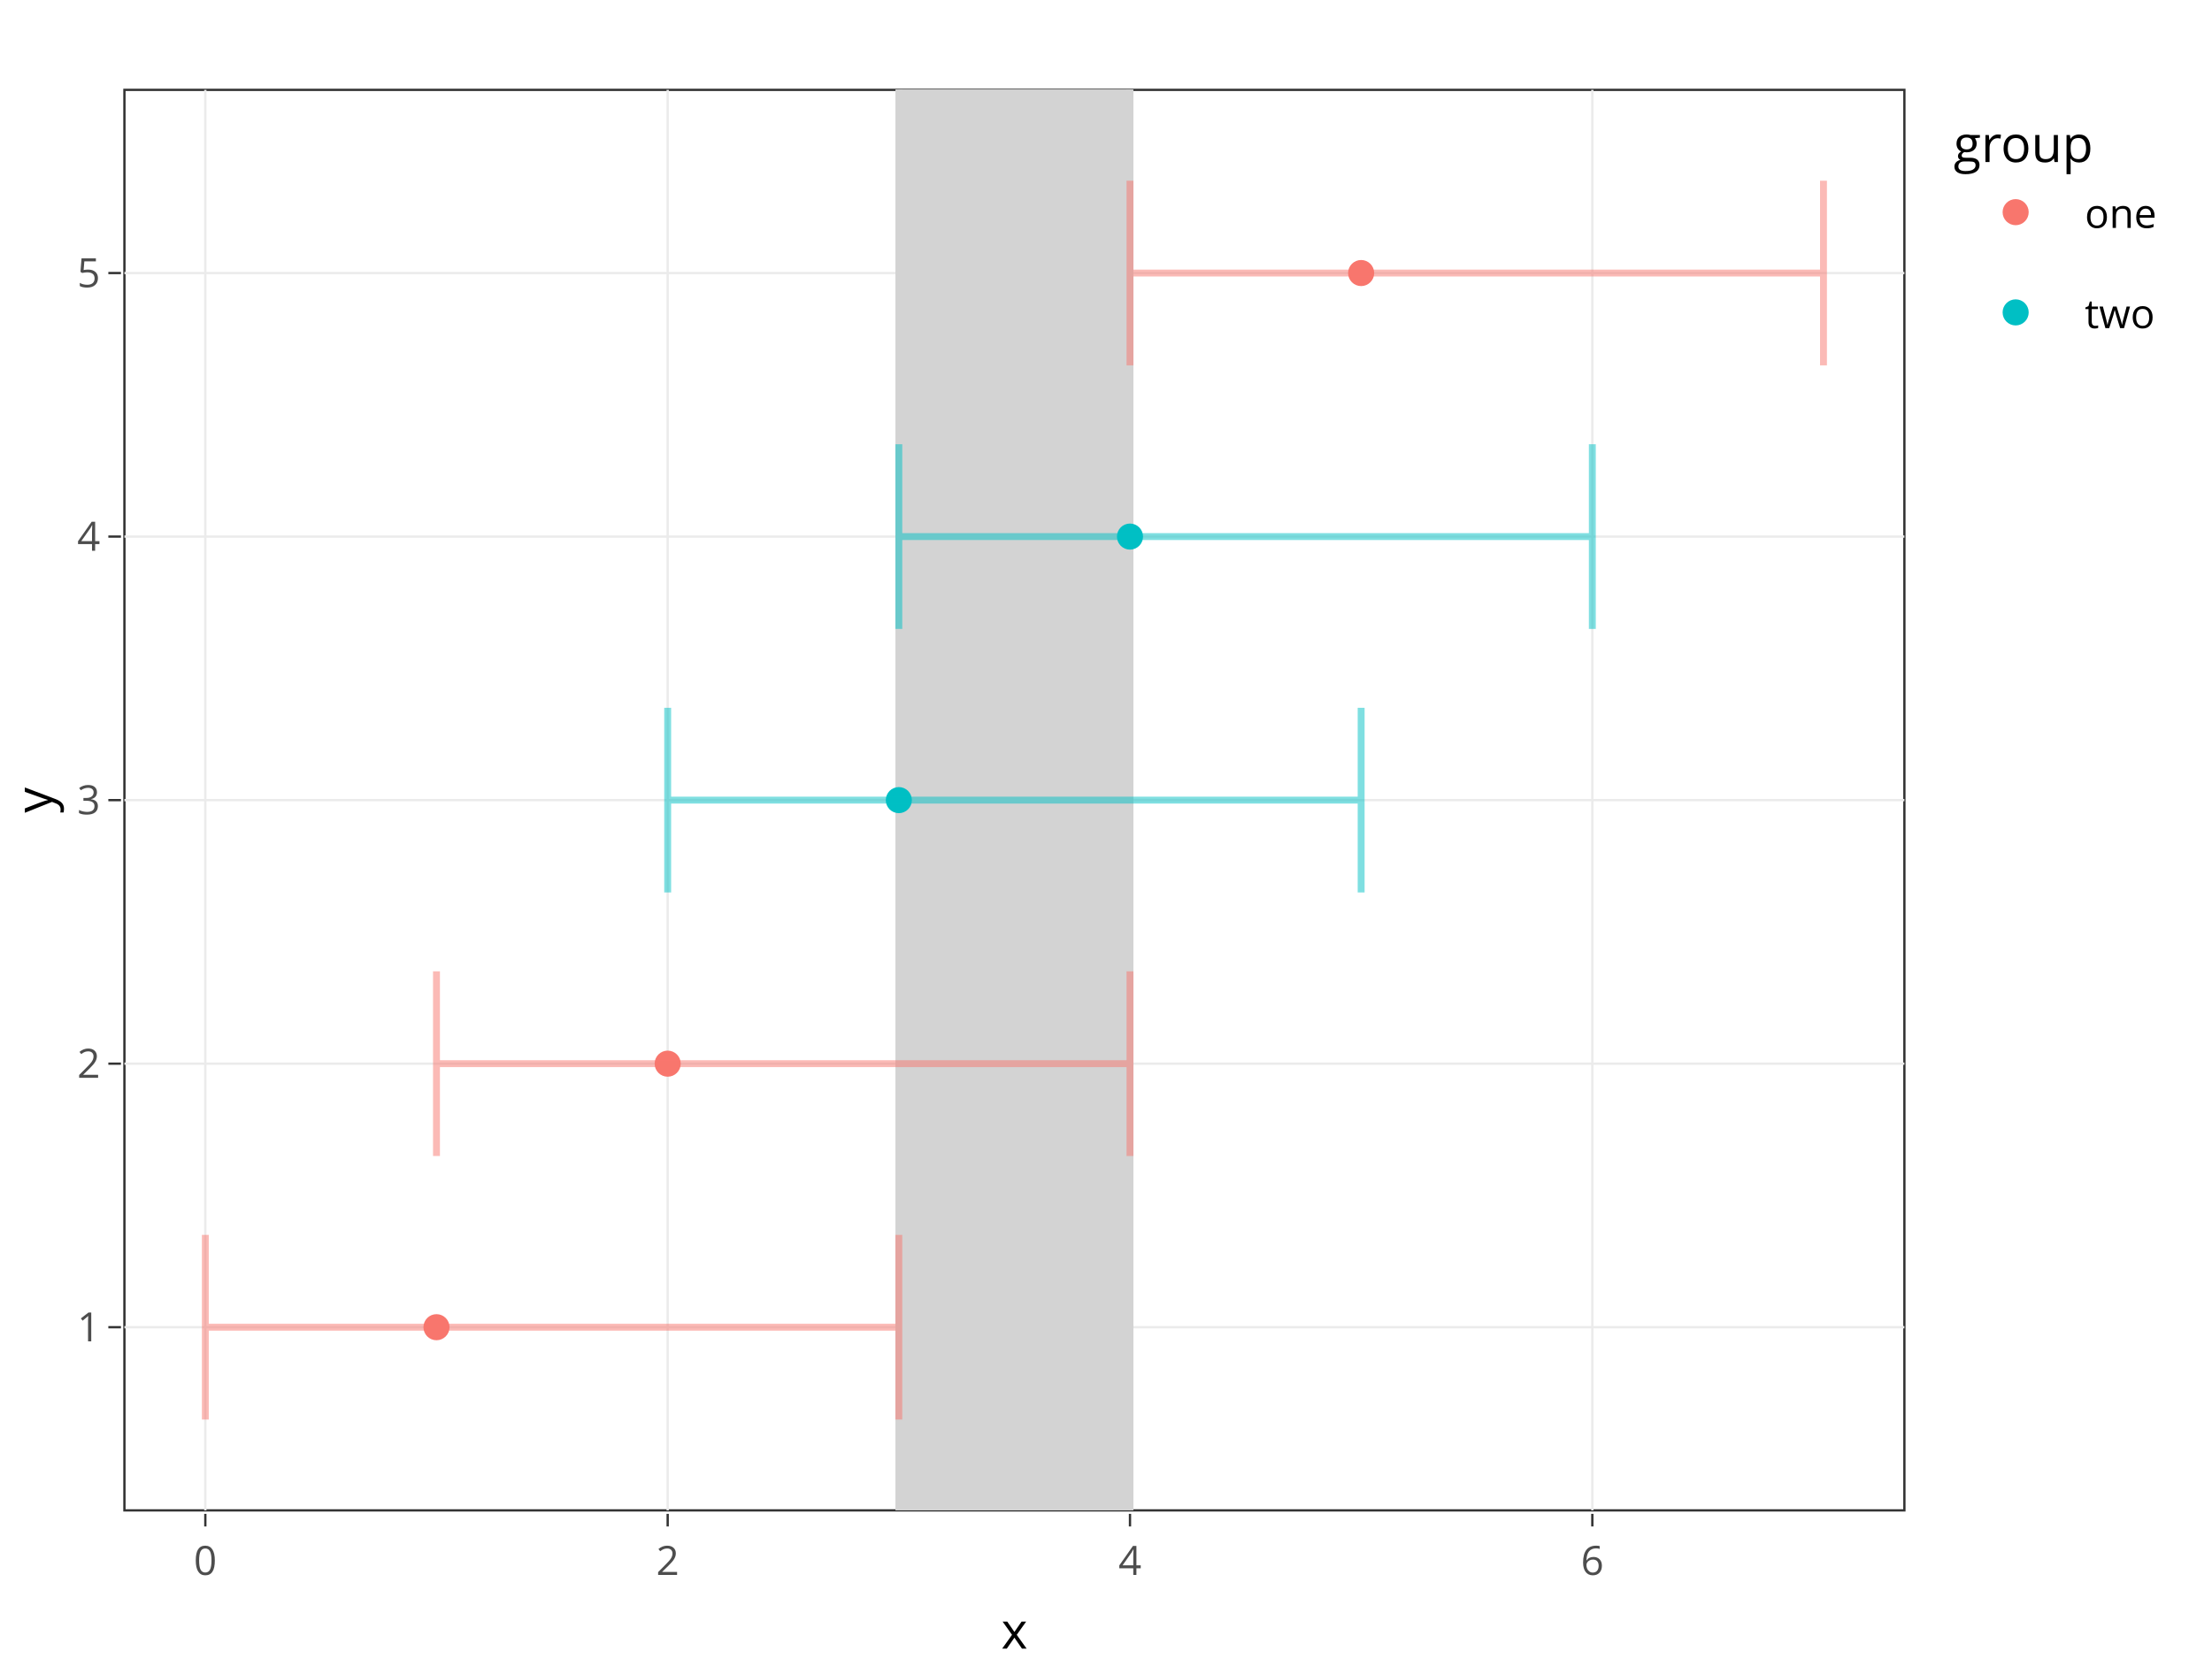
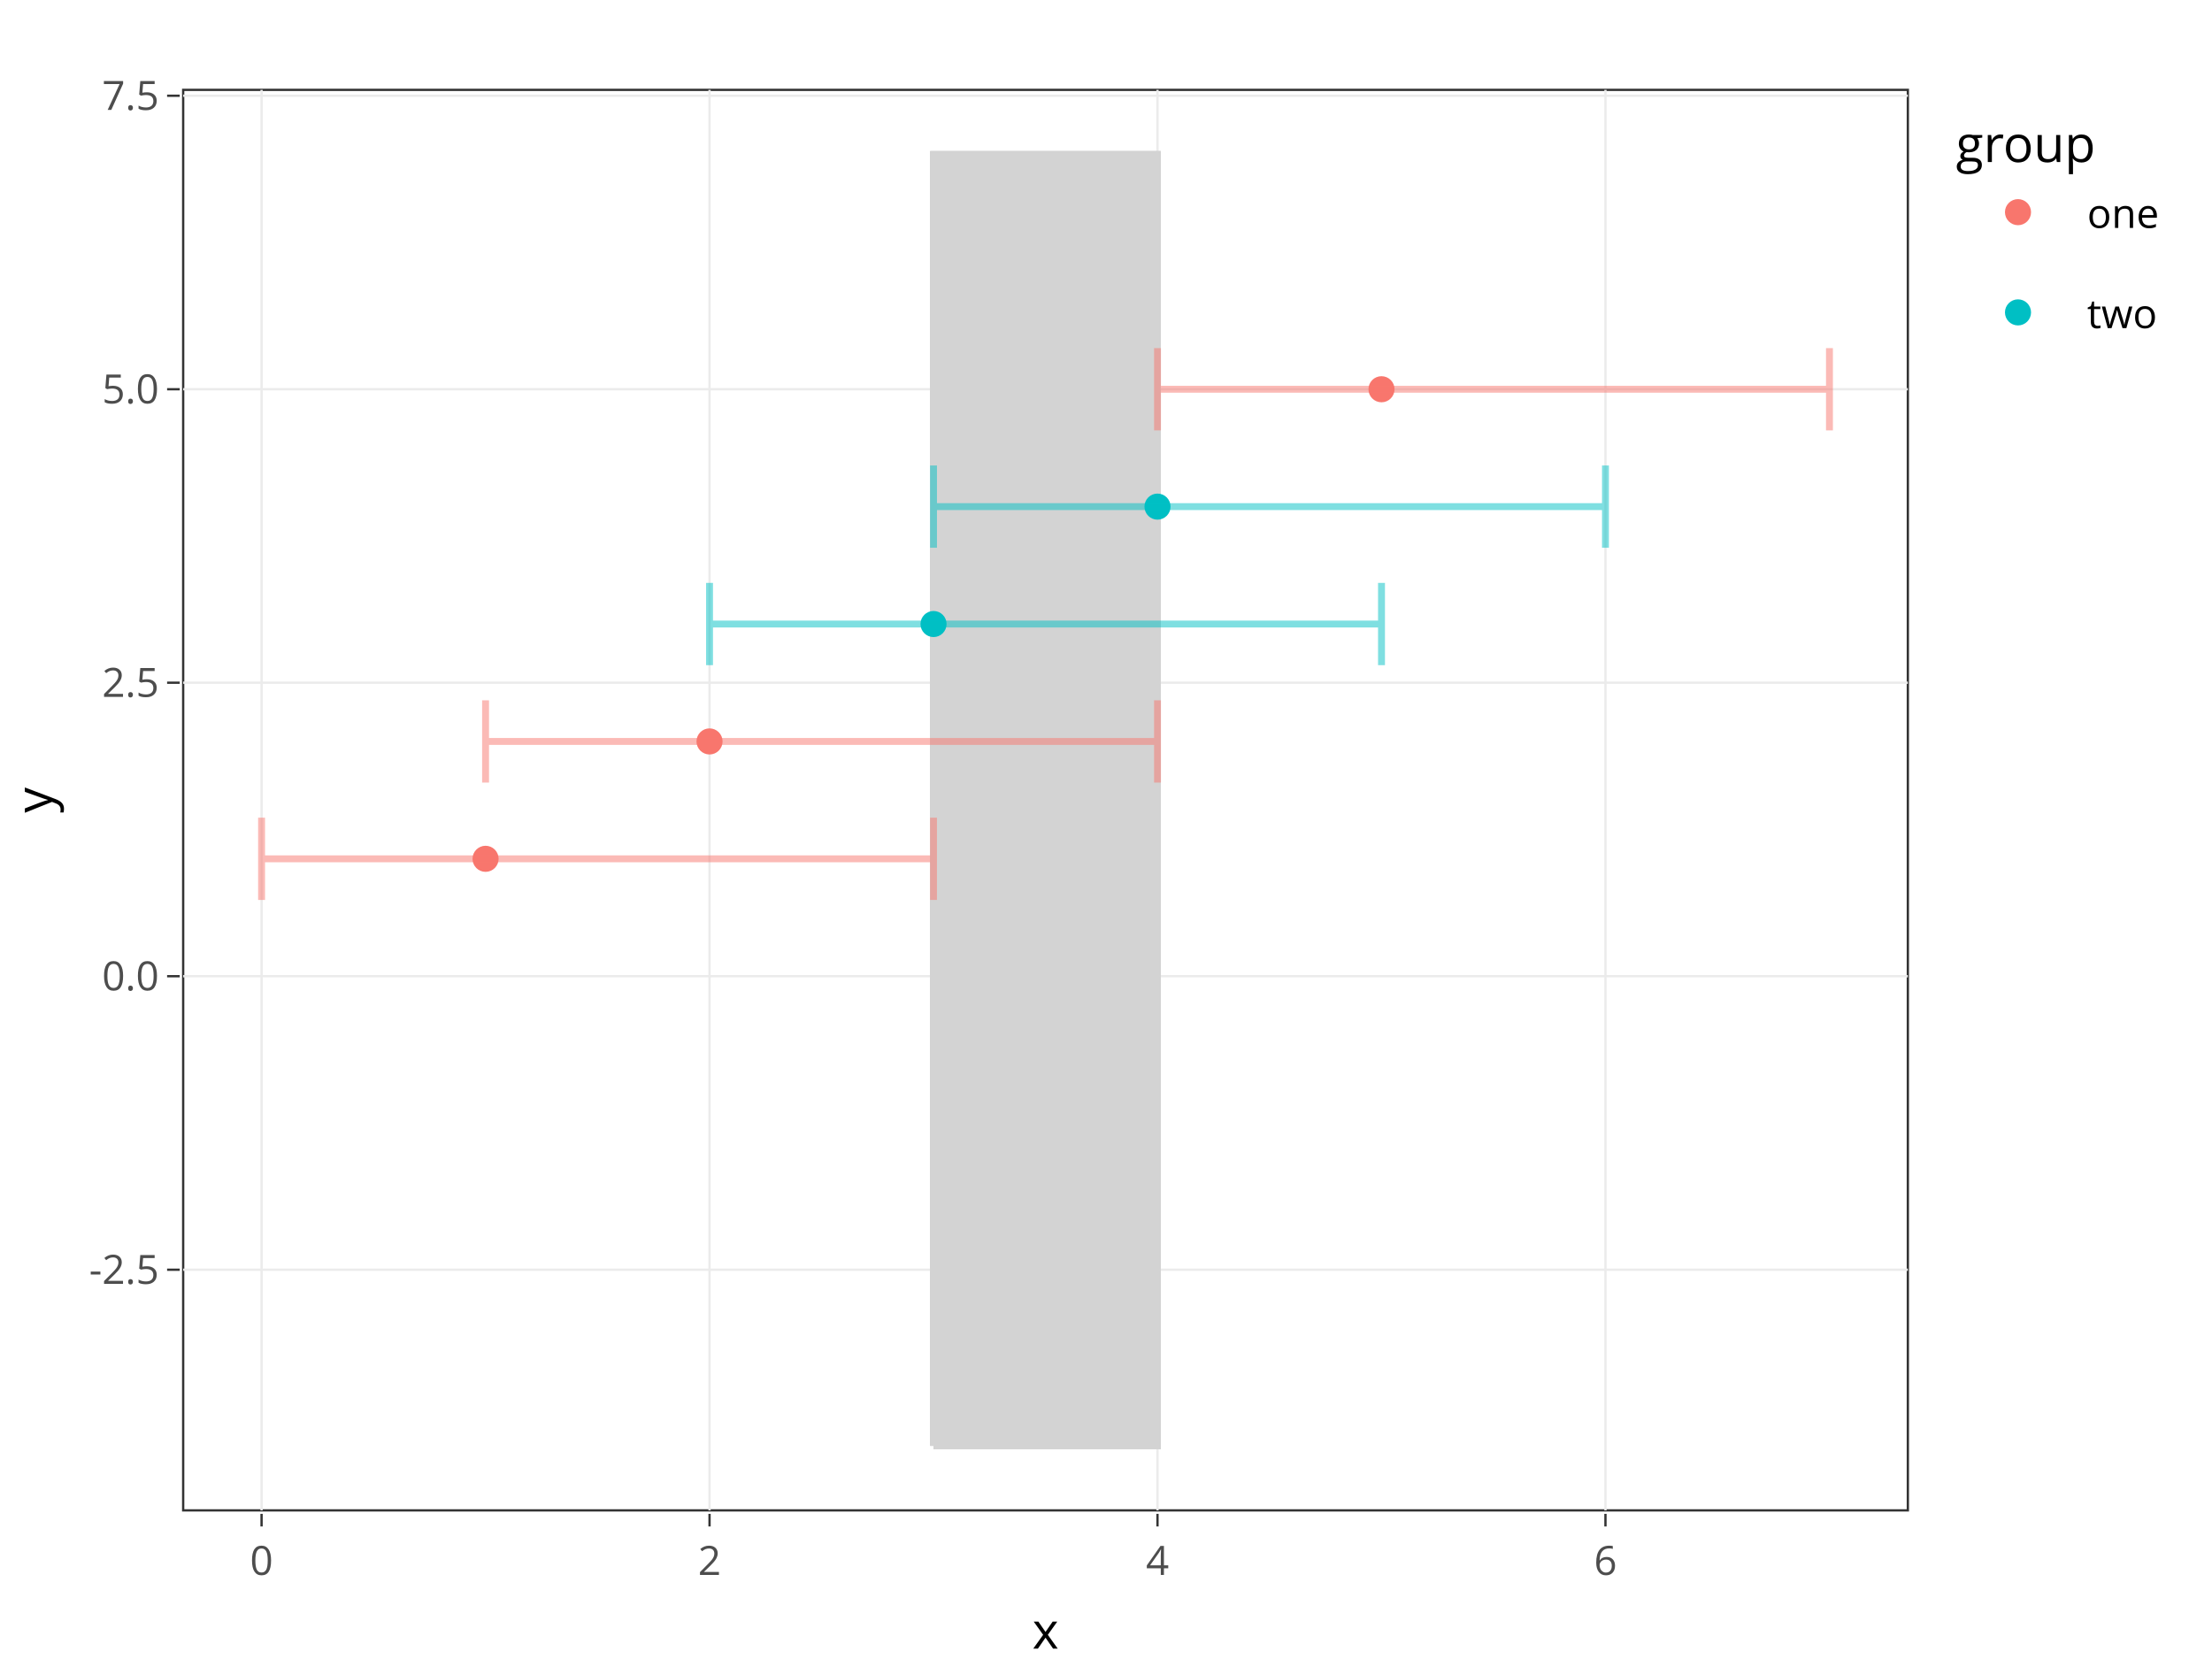
<svg xmlns="http://www.w3.org/2000/svg" class="main-svg" width="640" height="480" style="" viewBox="0 0 640 480">
  <rect x="0" y="0" width="640" height="480" style="fill: rgb(255, 255, 255); fill-opacity: 1;" />
  <defs id="defs-">
    <g class="clips">
      <clipPath id="clipxyplot" class="plotclip">
-         <rect width="515" height="411" />
+         <rect width="499" height="411" />
      </clipPath>
      <clipPath class="axesclip" id="clipx">
-         <rect x="36" y="0" width="515" height="480" />
+         <rect x="53" y="0" width="499" height="480" />
      </clipPath>
      <clipPath class="axesclip" id="clipy">
        <rect x="0" y="26" width="640" height="411" />
      </clipPath>
      <clipPath class="axesclip" id="clipxy">
-         <rect x="36" y="26" width="515" height="411" />
+         <rect x="53" y="26" width="499" height="411" />
      </clipPath>
    </g>
    <g class="gradients" />
    <g class="patterns" />
  </defs>
  <g class="bglayer" />
  <g class="layer-below">
    <g class="imagelayer" />
    <g class="shapelayer">
-       <path data-index="0" fill-rule="evenodd" d="M36,437H551V26H36Z" style="opacity: 1; stroke: rgb(51, 51, 51); stroke-opacity: 1; fill: rgb(255, 255, 255); fill-opacity: 1; stroke-width: 0.664px;" />
+       <path data-index="0" fill-rule="evenodd" d="M53,437H552V26H53Z" style="opacity: 1; stroke: rgb(51, 51, 51); stroke-opacity: 1; fill: rgb(255, 255, 255); fill-opacity: 1; stroke-width: 0.664px;" />
    </g>
  </g>
  <g class="cartesianlayer">
    <g class="subplot xy">
      <g class="layer-subplot">
        <g class="shapelayer" />
        <g class="imagelayer" />
      </g>
      <g class="gridlayer">
        <g class="x">
-           <path class="xgrid crisp" transform="translate(59.41,0)" d="M0,26v411" style="stroke: rgb(235, 235, 235); stroke-opacity: 1; stroke-width: 0.664px;" />
-           <path class="xgrid crisp" transform="translate(193.18,0)" d="M0,26v411" style="stroke: rgb(235, 235, 235); stroke-opacity: 1; stroke-width: 0.664px;" />
-           <path class="xgrid crisp" transform="translate(326.94,0)" d="M0,26v411" style="stroke: rgb(235, 235, 235); stroke-opacity: 1; stroke-width: 0.664px;" />
-           <path class="xgrid crisp" transform="translate(460.71,0)" d="M0,26v411" style="stroke: rgb(235, 235, 235); stroke-opacity: 1; stroke-width: 0.664px;" />
+           <path class="xgrid crisp" transform="translate(75.68,0)" d="M0,26v411" style="stroke: rgb(235, 235, 235); stroke-opacity: 1; stroke-width: 0.664px;" />
+           <path class="xgrid crisp" transform="translate(205.29,0)" d="M0,26v411" style="stroke: rgb(235, 235, 235); stroke-opacity: 1; stroke-width: 0.664px;" />
+           <path class="xgrid crisp" transform="translate(334.9,0)" d="M0,26v411" style="stroke: rgb(235, 235, 235); stroke-opacity: 1; stroke-width: 0.664px;" />
+           <path class="xgrid crisp" transform="translate(464.51,0)" d="M0,26v411" style="stroke: rgb(235, 235, 235); stroke-opacity: 1; stroke-width: 0.664px;" />
        </g>
        <g class="y">
-           <path class="ygrid crisp" transform="translate(0,384)" d="M36,0h515" style="stroke: rgb(235, 235, 235); stroke-opacity: 1; stroke-width: 0.664px;" />
-           <path class="ygrid crisp" transform="translate(0,307.75)" d="M36,0h515" style="stroke: rgb(235, 235, 235); stroke-opacity: 1; stroke-width: 0.664px;" />
-           <path class="ygrid crisp" transform="translate(0,231.5)" d="M36,0h515" style="stroke: rgb(235, 235, 235); stroke-opacity: 1; stroke-width: 0.664px;" />
-           <path class="ygrid crisp" transform="translate(0,155.25)" d="M36,0h515" style="stroke: rgb(235, 235, 235); stroke-opacity: 1; stroke-width: 0.664px;" />
-           <path class="ygrid crisp" transform="translate(0,79)" d="M36,0h515" style="stroke: rgb(235, 235, 235); stroke-opacity: 1; stroke-width: 0.664px;" />
+           <path class="ygrid crisp" transform="translate(0,367.37)" d="M53,0h499" style="stroke: rgb(235, 235, 235); stroke-opacity: 1; stroke-width: 0.664px;" />
+           <path class="ygrid crisp" transform="translate(0,282.45)" d="M53,0h499" style="stroke: rgb(235, 235, 235); stroke-opacity: 1; stroke-width: 0.664px;" />
+           <path class="ygrid crisp" transform="translate(0,197.53)" d="M53,0h499" style="stroke: rgb(235, 235, 235); stroke-opacity: 1; stroke-width: 0.664px;" />
+           <path class="ygrid crisp" transform="translate(0,112.62)" d="M53,0h499" style="stroke: rgb(235, 235, 235); stroke-opacity: 1; stroke-width: 0.664px;" />
+           <path class="ygrid crisp" transform="translate(0,27.7)" d="M53,0h499" style="stroke: rgb(235, 235, 235); stroke-opacity: 1; stroke-width: 0.664px;" />
        </g>
      </g>
      <g class="zerolinelayer" />
      <path class="xlines-below" />
      <path class="ylines-below" />
      <g class="overlines-below" />
      <g class="xaxislayer-below" />
      <g class="yaxislayer-below" />
      <g class="overaxes-below" />
-       <g class="plot" transform="translate(36,26)" clip-path="url(#clipxyplot)">
+       <g class="plot" transform="translate(53,26)" clip-path="url(#clipxyplot)">
        <g class="scatterlayer mlayer">
          <g class="trace scatter trace-vdiffr-plotly-1" style="stroke-miterlimit: 2; opacity: 1;">
            <g class="fills">
              <g>
-                 <path class="js-fill" d="M224.06,739.27L224.06,-99.51L290.94,-99.51L290.94,739.27L224.06,739.27Z" style="fill: rgb(211, 211, 211); fill-opacity: 1; stroke-width: 0;" />
-               </g>
-             </g>
-             <g class="errorbars" />
-             <g class="lines">
-               <path class="js-line" d="M224.06,739.27L224.06,-99.51L290.94,-99.51L290.94,739.27L224.06,739.27" style="vector-effect: non-scaling-stroke; fill: none; stroke: rgb(211, 211, 211); stroke-opacity: 1; stroke-width: 1.89px; opacity: 1;" />
+                 <path class="js-fill" d="M217.1,392.32L217.1,18.68L281.9,18.68L281.9,392.32L217.1,392.32Z" style="fill: rgb(211, 211, 211); fill-opacity: 1; stroke-width: 0;" />
+               </g>
+             </g>
+             <g class="errorbars" />
+             <g class="lines">
+               <path class="js-line" d="M217.1,392.32L217.1,18.68L281.9,18.68L281.9,392.32L217.1,392.32" style="vector-effect: non-scaling-stroke; fill: none; stroke: rgb(211, 211, 211); stroke-opacity: 1; stroke-width: 1.89px; opacity: 1;" />
            </g>
            <g class="points" />
            <g class="text" />
          </g>
          <g class="trace scatter trace-vdiffr-plotly-2" style="stroke-miterlimit: 2; opacity: 1;">
            <g class="fills">
              <g>
-                 <path class="js-fill" d="M224.06,739.27L224.06,-99.51L290.94,-99.51L290.94,739.27L224.06,739.27Z" style="fill: rgb(211, 211, 211); fill-opacity: 1; stroke-width: 0;" />
-               </g>
-             </g>
-             <g class="errorbars" />
-             <g class="lines">
-               <path class="js-line" d="M224.06,739.27L224.06,-99.51L290.94,-99.51L290.94,739.27L224.06,739.27" style="vector-effect: non-scaling-stroke; fill: none; stroke: rgb(211, 211, 211); stroke-opacity: 1; stroke-width: 1.89px; opacity: 1;" />
+                 <path class="js-fill" d="M217.1,392.32L217.1,18.68L281.9,18.68L281.9,392.32L217.1,392.32Z" style="fill: rgb(211, 211, 211); fill-opacity: 1; stroke-width: 0;" />
+               </g>
+             </g>
+             <g class="errorbars" />
+             <g class="lines">
+               <path class="js-line" d="M217.1,392.32L217.1,18.68L281.9,18.68L281.9,392.32L217.1,392.32" style="vector-effect: non-scaling-stroke; fill: none; stroke: rgb(211, 211, 211); stroke-opacity: 1; stroke-width: 1.89px; opacity: 1;" />
            </g>
            <g class="points" />
            <g class="text" />
          </g>
          <g class="trace scatter trace-vdiffr-plotly-3" style="stroke-miterlimit: 2; opacity: 1;">
            <g class="fills">
              <g>
-                 <path class="js-fill" d="M224.06,739.27L224.06,-99.51L290.94,-99.51L290.94,739.27L224.06,739.27Z" style="fill: rgb(211, 211, 211); fill-opacity: 1; stroke-width: 0;" />
-               </g>
-             </g>
-             <g class="errorbars" />
-             <g class="lines">
-               <path class="js-line" d="M224.06,739.27L224.06,-99.51L290.94,-99.51L290.94,739.27L224.06,739.27" style="vector-effect: non-scaling-stroke; fill: none; stroke: rgb(211, 211, 211); stroke-opacity: 1; stroke-width: 1.89px; opacity: 1;" />
+                 <path class="js-fill" d="M217.1,392.32L217.1,18.68L281.9,18.68L281.9,392.32L217.1,392.32Z" style="fill: rgb(211, 211, 211); fill-opacity: 1; stroke-width: 0;" />
+               </g>
+             </g>
+             <g class="errorbars" />
+             <g class="lines">
+               <path class="js-line" d="M217.1,392.32L217.1,18.68L281.9,18.68L281.9,392.32L217.1,392.32" style="vector-effect: non-scaling-stroke; fill: none; stroke: rgb(211, 211, 211); stroke-opacity: 1; stroke-width: 1.89px; opacity: 1;" />
            </g>
            <g class="points" />
            <g class="text" />
          </g>
          <g class="trace scatter trace-vdiffr-plotly-4" style="stroke-miterlimit: 2; opacity: 1;">
            <g class="fills">
              <g>
-                 <path class="js-fill" d="M224.06,739.27L224.06,-99.51L290.94,-99.51L290.94,739.27L224.06,739.27Z" style="fill: rgb(211, 211, 211); fill-opacity: 1; stroke-width: 0;" />
-               </g>
-             </g>
-             <g class="errorbars" />
-             <g class="lines">
-               <path class="js-line" d="M224.06,739.27L224.06,-99.51L290.94,-99.51L290.94,739.27L224.06,739.27" style="vector-effect: non-scaling-stroke; fill: none; stroke: rgb(211, 211, 211); stroke-opacity: 1; stroke-width: 1.89px; opacity: 1;" />
+                 <path class="js-fill" d="M217.1,392.32L217.1,18.68L281.9,18.68L281.9,392.32L217.1,392.32Z" style="fill: rgb(211, 211, 211); fill-opacity: 1; stroke-width: 0;" />
+               </g>
+             </g>
+             <g class="errorbars" />
+             <g class="lines">
+               <path class="js-line" d="M217.1,392.32L217.1,18.68L281.9,18.68L281.9,392.32L217.1,392.32" style="vector-effect: non-scaling-stroke; fill: none; stroke: rgb(211, 211, 211); stroke-opacity: 1; stroke-width: 1.89px; opacity: 1;" />
            </g>
            <g class="points" />
            <g class="text" />
          </g>
          <g class="trace scatter trace-vdiffr-plotly-5" style="stroke-miterlimit: 2; opacity: 1;">
            <g class="fills">
              <g>
-                 <path class="js-fill" d="M224.06,739.27L224.06,-99.51L290.94,-99.51L290.94,739.27L224.06,739.27Z" style="fill: rgb(211, 211, 211); fill-opacity: 1; stroke-width: 0;" />
-               </g>
-             </g>
-             <g class="errorbars" />
-             <g class="lines">
-               <path class="js-line" d="M224.06,739.27L224.06,-99.51L290.94,-99.51L290.94,739.27L224.06,739.27" style="vector-effect: non-scaling-stroke; fill: none; stroke: rgb(211, 211, 211); stroke-opacity: 1; stroke-width: 1.89px; opacity: 1;" />
+                 <path class="js-fill" d="M217.1,392.32L217.1,18.68L281.9,18.68L281.9,392.32L217.1,392.32Z" style="fill: rgb(211, 211, 211); fill-opacity: 1; stroke-width: 0;" />
+               </g>
+             </g>
+             <g class="errorbars" />
+             <g class="lines">
+               <path class="js-line" d="M217.1,392.32L217.1,18.68L281.9,18.68L281.9,392.32L217.1,392.32" style="vector-effect: non-scaling-stroke; fill: none; stroke: rgb(211, 211, 211); stroke-opacity: 1; stroke-width: 1.89px; opacity: 1;" />
            </g>
            <g class="points" />
            <g class="text" />
          </g>
          <g class="trace scatter trace-vdiffr-plotly-6" style="stroke-miterlimit: 2; opacity: 1;">
            <g class="fills" />
            <g class="errorbars" />
            <g class="lines" />
            <g class="points">
-               <path class="point" transform="translate(90.29,358)" d="M2.83,0A2.83,2.83 0 1,1 0,-2.83A2.83,2.83 0 0,1 2.83,0Z" style="opacity: 1; stroke-width: 1.89px; fill: rgb(248, 118, 109); fill-opacity: 1; stroke: rgb(248, 118, 109); stroke-opacity: 1;" />
-               <path class="point" transform="translate(157.18,281.75)" d="M2.83,0A2.83,2.83 0 1,1 0,-2.83A2.83,2.83 0 0,1 2.83,0Z" style="opacity: 1; stroke-width: 1.89px; fill: rgb(248, 118, 109); fill-opacity: 1; stroke: rgb(248, 118, 109); stroke-opacity: 1;" />
-               <path class="point" transform="translate(357.82,53)" d="M2.83,0A2.83,2.83 0 1,1 0,-2.83A2.83,2.83 0 0,1 2.83,0Z" style="opacity: 1; stroke-width: 1.89px; fill: rgb(248, 118, 109); fill-opacity: 1; stroke: rgb(248, 118, 109); stroke-opacity: 1;" />
+               <path class="point" transform="translate(87.49,222.48)" d="M2.83,0A2.83,2.83 0 1,1 0,-2.83A2.83,2.83 0 0,1 2.83,0Z" style="opacity: 1; stroke-width: 1.89px; fill: rgb(248, 118, 109); fill-opacity: 1; stroke: rgb(248, 118, 109); stroke-opacity: 1;" />
+               <path class="point" transform="translate(152.29,188.52)" d="M2.83,0A2.83,2.83 0 1,1 0,-2.83A2.83,2.83 0 0,1 2.83,0Z" style="opacity: 1; stroke-width: 1.89px; fill: rgb(248, 118, 109); fill-opacity: 1; stroke: rgb(248, 118, 109); stroke-opacity: 1;" />
+               <path class="point" transform="translate(346.71,86.62)" d="M2.83,0A2.83,2.83 0 1,1 0,-2.83A2.83,2.83 0 0,1 2.83,0Z" style="opacity: 1; stroke-width: 1.89px; fill: rgb(248, 118, 109); fill-opacity: 1; stroke: rgb(248, 118, 109); stroke-opacity: 1;" />
            </g>
            <g class="text" />
          </g>
          <g class="trace scatter trace-vdiffr-plotly-7" style="stroke-miterlimit: 2; opacity: 1;">
            <g class="fills" />
            <g class="errorbars" />
            <g class="lines" />
            <g class="points">
-               <path class="point" transform="translate(224.06,205.5)" d="M2.83,0A2.83,2.83 0 1,1 0,-2.83A2.83,2.83 0 0,1 2.83,0Z" style="opacity: 1; stroke-width: 1.89px; fill: rgb(0, 191, 196); fill-opacity: 1; stroke: rgb(0, 191, 196); stroke-opacity: 1;" />
-               <path class="point" transform="translate(290.94,129.25)" d="M2.83,0A2.83,2.83 0 1,1 0,-2.83A2.83,2.83 0 0,1 2.83,0Z" style="opacity: 1; stroke-width: 1.89px; fill: rgb(0, 191, 196); fill-opacity: 1; stroke: rgb(0, 191, 196); stroke-opacity: 1;" />
+               <path class="point" transform="translate(217.1,154.55)" d="M2.83,0A2.83,2.83 0 1,1 0,-2.83A2.83,2.83 0 0,1 2.83,0Z" style="opacity: 1; stroke-width: 1.89px; fill: rgb(0, 191, 196); fill-opacity: 1; stroke: rgb(0, 191, 196); stroke-opacity: 1;" />
+               <path class="point" transform="translate(281.9,120.58)" d="M2.83,0A2.83,2.83 0 1,1 0,-2.83A2.83,2.83 0 0,1 2.83,0Z" style="opacity: 1; stroke-width: 1.89px; fill: rgb(0, 191, 196); fill-opacity: 1; stroke: rgb(0, 191, 196); stroke-opacity: 1;" />
            </g>
            <g class="text" />
          </g>
          <g class="trace scatter trace-vdiffr-plotly-8" style="stroke-miterlimit: 2; opacity: 0.5;">
            <g class="fills" />
            <g class="errorbars">
              <g class="errorbar" style="opacity: 1;">
-                 <path class="xerror" d="M224.06,331.284v53.432m0,-26.716H23.41m0,-26.716v53.432" style="vector-effect: non-scaling-stroke; stroke-width: 2px; stroke: rgb(248, 118, 109); stroke-opacity: 1;" />
-               </g>
-               <g class="errorbar" style="opacity: 1;">
-                 <path class="xerror" d="M290.94,255.034v53.432m0,-26.716H90.29m0,-26.716v53.432" style="vector-effect: non-scaling-stroke; stroke-width: 2px; stroke: rgb(248, 118, 109); stroke-opacity: 1;" />
-               </g>
-               <g class="errorbar" style="opacity: 1;">
-                 <path class="xerror" d="M491.59,26.284v53.432m0,-26.716H290.94m0,-26.716v53.432" style="vector-effect: non-scaling-stroke; stroke-width: 2px; stroke: rgb(248, 118, 109); stroke-opacity: 1;" />
-               </g>
-             </g>
-             <g class="lines">
-               <path class="js-line" d="M90.29,358L357.82,53" style="vector-effect: non-scaling-stroke; fill: none; stroke: rgb(0, 0, 0); stroke-opacity: 0; stroke-width: 2px; opacity: 1;" />
+                 <path class="xerror" d="M217.1,210.579v23.802m0,-11.901H22.68m0,-11.901v23.802" style="vector-effect: non-scaling-stroke; stroke-width: 2px; stroke: rgb(248, 118, 109); stroke-opacity: 1;" />
+               </g>
+               <g class="errorbar" style="opacity: 1;">
+                 <path class="xerror" d="M281.9,176.619v23.802m0,-11.901H87.49m0,-11.901v23.802" style="vector-effect: non-scaling-stroke; stroke-width: 2px; stroke: rgb(248, 118, 109); stroke-opacity: 1;" />
+               </g>
+               <g class="errorbar" style="opacity: 1;">
+                 <path class="xerror" d="M476.32,74.719v23.802m0,-11.901H281.9m0,-11.901v23.802" style="vector-effect: non-scaling-stroke; stroke-width: 2px; stroke: rgb(248, 118, 109); stroke-opacity: 1;" />
+               </g>
+             </g>
+             <g class="lines">
+               <path class="js-line" d="M87.49,222.48L346.71,86.62" style="vector-effect: non-scaling-stroke; fill: none; stroke: rgb(0, 0, 0); stroke-opacity: 0; stroke-width: 2px; opacity: 1;" />
            </g>
            <g class="points" />
            <g class="text" />
          </g>
          <g class="trace scatter trace-vdiffr-plotly-9" style="stroke-miterlimit: 2; opacity: 0.5;">
            <g class="fills" />
            <g class="errorbars">
              <g class="errorbar" style="opacity: 1;">
-                 <path class="xerror" d="M357.82,178.784v53.432m0,-26.716H157.18m0,-26.716v53.432" style="vector-effect: non-scaling-stroke; stroke-width: 2px; stroke: rgb(0, 191, 196); stroke-opacity: 1;" />
-               </g>
-               <g class="errorbar" style="opacity: 1;">
-                 <path class="xerror" d="M424.71,102.534v53.432m0,-26.716H224.06m0,-26.716v53.432" style="vector-effect: non-scaling-stroke; stroke-width: 2px; stroke: rgb(0, 191, 196); stroke-opacity: 1;" />
-               </g>
-             </g>
-             <g class="lines">
-               <path class="js-line" d="M224.06,205.5L290.94,129.25" style="vector-effect: non-scaling-stroke; fill: none; stroke: rgb(0, 0, 0); stroke-opacity: 0; stroke-width: 2px; opacity: 1;" />
+                 <path class="xerror" d="M346.71,142.649v23.802m0,-11.901H152.29m0,-11.901v23.802" style="vector-effect: non-scaling-stroke; stroke-width: 2px; stroke: rgb(0, 191, 196); stroke-opacity: 1;" />
+               </g>
+               <g class="errorbar" style="opacity: 1;">
+                 <path class="xerror" d="M411.51,108.679v23.802m0,-11.901H217.1m0,-11.901v23.802" style="vector-effect: non-scaling-stroke; stroke-width: 2px; stroke: rgb(0, 191, 196); stroke-opacity: 1;" />
+               </g>
+             </g>
+             <g class="lines">
+               <path class="js-line" d="M217.1,154.55L281.9,120.58" style="vector-effect: non-scaling-stroke; fill: none; stroke: rgb(0, 0, 0); stroke-opacity: 0; stroke-width: 2px; opacity: 1;" />
            </g>
            <g class="points" />
            <g class="text" />
          </g>
        </g>
      </g>
      <g class="overplot" />
      <path class="xlines-above crisp" d="" style="fill: none; stroke-width: 1px; stroke: rgb(0, 0, 0); stroke-opacity: 0;" />
      <path class="ylines-above crisp" d="" style="fill: none; stroke-width: 1px; stroke: rgb(0, 0, 0); stroke-opacity: 0;" />
      <g class="overlines-above" />
      <g class="xaxislayer-above">
-         <path class="xtick ticks crisp" d="M0,438v3.653" transform="translate(59.41,0)" style="stroke: rgb(51, 51, 51); stroke-opacity: 1; stroke-width: 0.664px;" />
-         <path class="xtick ticks crisp" d="M0,438v3.653" transform="translate(193.18,0)" style="stroke: rgb(51, 51, 51); stroke-opacity: 1; stroke-width: 0.664px;" />
-         <path class="xtick ticks crisp" d="M0,438v3.653" transform="translate(326.94,0)" style="stroke: rgb(51, 51, 51); stroke-opacity: 1; stroke-width: 0.664px;" />
-         <path class="xtick ticks crisp" d="M0,438v3.653" transform="translate(460.71,0)" style="stroke: rgb(51, 51, 51); stroke-opacity: 1; stroke-width: 0.664px;" />
-         <g class="xtick">
-           <text text-anchor="middle" x="0" y="455.68" transform="translate(59.41,0)" style="font-family: 'Open Sans', verdana, arial, sans-serif; font-size: 11.69px; fill: rgb(77, 77, 77); fill-opacity: 1; white-space: pre; opacity: 1;">0</text>
-         </g>
-         <g class="xtick">
-           <text text-anchor="middle" x="0" y="455.68" style="font-family: 'Open Sans', verdana, arial, sans-serif; font-size: 11.69px; fill: rgb(77, 77, 77); fill-opacity: 1; white-space: pre; opacity: 1;" transform="translate(193.18,0)">2</text>
-         </g>
-         <g class="xtick">
-           <text text-anchor="middle" x="0" y="455.68" style="font-family: 'Open Sans', verdana, arial, sans-serif; font-size: 11.69px; fill: rgb(77, 77, 77); fill-opacity: 1; white-space: pre; opacity: 1;" transform="translate(326.94,0)">4</text>
-         </g>
-         <g class="xtick">
-           <text text-anchor="middle" x="0" y="455.68" style="font-family: 'Open Sans', verdana, arial, sans-serif; font-size: 11.69px; fill: rgb(77, 77, 77); fill-opacity: 1; white-space: pre; opacity: 1;" transform="translate(460.71,0)">6</text>
+         <path class="xtick ticks crisp" d="M0,438v3.653" transform="translate(75.68,0)" style="stroke: rgb(51, 51, 51); stroke-opacity: 1; stroke-width: 0.664px;" />
+         <path class="xtick ticks crisp" d="M0,438v3.653" transform="translate(205.29,0)" style="stroke: rgb(51, 51, 51); stroke-opacity: 1; stroke-width: 0.664px;" />
+         <path class="xtick ticks crisp" d="M0,438v3.653" transform="translate(334.9,0)" style="stroke: rgb(51, 51, 51); stroke-opacity: 1; stroke-width: 0.664px;" />
+         <path class="xtick ticks crisp" d="M0,438v3.653" transform="translate(464.51,0)" style="stroke: rgb(51, 51, 51); stroke-opacity: 1; stroke-width: 0.664px;" />
+         <g class="xtick">
+           <text text-anchor="middle" x="0" y="455.68" transform="translate(75.68,0)" style="font-family: 'Open Sans', verdana, arial, sans-serif; font-size: 11.69px; fill: rgb(77, 77, 77); fill-opacity: 1; white-space: pre; opacity: 1;">0</text>
+         </g>
+         <g class="xtick">
+           <text text-anchor="middle" x="0" y="455.68" style="font-family: 'Open Sans', verdana, arial, sans-serif; font-size: 11.69px; fill: rgb(77, 77, 77); fill-opacity: 1; white-space: pre; opacity: 1;" transform="translate(205.29,0)">2</text>
+         </g>
+         <g class="xtick">
+           <text text-anchor="middle" x="0" y="455.68" style="font-family: 'Open Sans', verdana, arial, sans-serif; font-size: 11.69px; fill: rgb(77, 77, 77); fill-opacity: 1; white-space: pre; opacity: 1;" transform="translate(334.9,0)">4</text>
+         </g>
+         <g class="xtick">
+           <text text-anchor="middle" x="0" y="455.68" style="font-family: 'Open Sans', verdana, arial, sans-serif; font-size: 11.69px; fill: rgb(77, 77, 77); fill-opacity: 1; white-space: pre; opacity: 1;" transform="translate(464.51,0)">6</text>
        </g>
      </g>
      <g class="yaxislayer-above">
-         <path class="ytick ticks crisp" d="M35,0h-3.653" transform="translate(0,384)" style="stroke: rgb(51, 51, 51); stroke-opacity: 1; stroke-width: 0.664px;" />
-         <path class="ytick ticks crisp" d="M35,0h-3.653" transform="translate(0,307.75)" style="stroke: rgb(51, 51, 51); stroke-opacity: 1; stroke-width: 0.664px;" />
-         <path class="ytick ticks crisp" d="M35,0h-3.653" transform="translate(0,231.5)" style="stroke: rgb(51, 51, 51); stroke-opacity: 1; stroke-width: 0.664px;" />
-         <path class="ytick ticks crisp" d="M35,0h-3.653" transform="translate(0,155.25)" style="stroke: rgb(51, 51, 51); stroke-opacity: 1; stroke-width: 0.664px;" />
-         <path class="ytick ticks crisp" d="M35,0h-3.653" transform="translate(0,79)" style="stroke: rgb(51, 51, 51); stroke-opacity: 1; stroke-width: 0.664px;" />
-         <g class="ytick">
-           <text text-anchor="end" x="29.009" y="4.091" transform="translate(0,384)" style="font-family: 'Open Sans', verdana, arial, sans-serif; font-size: 11.69px; fill: rgb(77, 77, 77); fill-opacity: 1; white-space: pre; opacity: 1;">1</text>
-         </g>
-         <g class="ytick">
-           <text text-anchor="end" x="29.009" y="4.091" style="font-family: 'Open Sans', verdana, arial, sans-serif; font-size: 11.69px; fill: rgb(77, 77, 77); fill-opacity: 1; white-space: pre; opacity: 1;" transform="translate(0,307.75)">2</text>
-         </g>
-         <g class="ytick">
-           <text text-anchor="end" x="29.009" y="4.091" style="font-family: 'Open Sans', verdana, arial, sans-serif; font-size: 11.69px; fill: rgb(77, 77, 77); fill-opacity: 1; white-space: pre; opacity: 1;" transform="translate(0,231.5)">3</text>
-         </g>
-         <g class="ytick">
-           <text text-anchor="end" x="29.009" y="4.091" style="font-family: 'Open Sans', verdana, arial, sans-serif; font-size: 11.69px; fill: rgb(77, 77, 77); fill-opacity: 1; white-space: pre; opacity: 1;" transform="translate(0,155.25)">4</text>
-         </g>
-         <g class="ytick">
-           <text text-anchor="end" x="29.009" y="4.091" style="font-family: 'Open Sans', verdana, arial, sans-serif; font-size: 11.69px; fill: rgb(77, 77, 77); fill-opacity: 1; white-space: pre; opacity: 1;" transform="translate(0,79)">5</text>
+         <path class="ytick ticks crisp" d="M52,0h-3.653" transform="translate(0,367.37)" style="stroke: rgb(51, 51, 51); stroke-opacity: 1; stroke-width: 0.664px;" />
+         <path class="ytick ticks crisp" d="M52,0h-3.653" transform="translate(0,282.45)" style="stroke: rgb(51, 51, 51); stroke-opacity: 1; stroke-width: 0.664px;" />
+         <path class="ytick ticks crisp" d="M52,0h-3.653" transform="translate(0,197.53)" style="stroke: rgb(51, 51, 51); stroke-opacity: 1; stroke-width: 0.664px;" />
+         <path class="ytick ticks crisp" d="M52,0h-3.653" transform="translate(0,112.62)" style="stroke: rgb(51, 51, 51); stroke-opacity: 1; stroke-width: 0.664px;" />
+         <path class="ytick ticks crisp" d="M52,0h-3.653" transform="translate(0,27.7)" style="stroke: rgb(51, 51, 51); stroke-opacity: 1; stroke-width: 0.664px;" />
+         <g class="ytick">
+           <text text-anchor="end" x="46.009" y="4.091" transform="translate(0,367.37)" style="font-family: 'Open Sans', verdana, arial, sans-serif; font-size: 11.69px; fill: rgb(77, 77, 77); fill-opacity: 1; white-space: pre; opacity: 1;">-2.5</text>
+         </g>
+         <g class="ytick">
+           <text text-anchor="end" x="46.009" y="4.091" style="font-family: 'Open Sans', verdana, arial, sans-serif; font-size: 11.69px; fill: rgb(77, 77, 77); fill-opacity: 1; white-space: pre; opacity: 1;" transform="translate(0,282.45)">0.0</text>
+         </g>
+         <g class="ytick">
+           <text text-anchor="end" x="46.009" y="4.091" style="font-family: 'Open Sans', verdana, arial, sans-serif; font-size: 11.69px; fill: rgb(77, 77, 77); fill-opacity: 1; white-space: pre; opacity: 1;" transform="translate(0,197.53)">2.5</text>
+         </g>
+         <g class="ytick">
+           <text text-anchor="end" x="46.009" y="4.091" style="font-family: 'Open Sans', verdana, arial, sans-serif; font-size: 11.69px; fill: rgb(77, 77, 77); fill-opacity: 1; white-space: pre; opacity: 1;" transform="translate(0,112.62)">5.0</text>
+         </g>
+         <g class="ytick">
+           <text text-anchor="end" x="46.009" y="4.091" style="font-family: 'Open Sans', verdana, arial, sans-serif; font-size: 11.69px; fill: rgb(77, 77, 77); fill-opacity: 1; white-space: pre; opacity: 1;" transform="translate(0,27.7)">7.5</text>
        </g>
      </g>
      <g class="overaxes-above" />
    </g>
  </g>
  <g class="polarlayer" />
  <g class="smithlayer" />
  <g class="ternarylayer" />
  <g class="geolayer" />
  <g class="funnelarealayer" />
  <g class="pielayer" />
  <g class="iciclelayer" />
  <g class="treemaplayer" />
  <g class="sunburstlayer" />
  <g class="glimages" />
  <defs id="topdefs-">
    <g class="clips" />
    <clipPath id="legend">
      <rect width="67.22" height="77.22" x="1.89" y="1.89" />
    </clipPath>
  </defs>
  <g class="layer-above">
    <g class="imagelayer" />
    <g class="shapelayer" />
  </g>
  <g class="infolayer">
-     <g class="legend" pointer-events="all" transform="translate(561.3,26)">
+     <g class="legend" pointer-events="all" transform="translate(561.98,26)">
      <rect class="bg" shape-rendering="crispEdges" style="stroke: rgb(0, 0, 0); stroke-opacity: 0; fill: rgb(255, 255, 255); fill-opacity: 1; stroke-width: 1.89px;" width="69.11" height="79.11" x="0.945" y="0.945" />
      <g class="scrollbox" transform="" clip-path="url(#legend)">
        <text class="legendtitletext" text-anchor="start" x="3.89" y="20.885" style="font-family: 'Open Sans', verdana, arial, sans-serif; font-size: 14.612px; fill: rgb(0, 0, 0); fill-opacity: 1; white-space: pre;">group</text>
        <g class="groups" transform="">
          <g class="traces" transform="translate(1.889764,35.3852)" style="opacity: 1;">
            <text class="legendtext" text-anchor="start" x="40" y="4.559" style="font-family: 'Open Sans', verdana, arial, sans-serif; font-size: 11.69px; fill: rgb(0, 0, 0); fill-opacity: 1; white-space: pre;">one</text>
            <g class="layers" style="opacity: 1;">
              <g class="legendfill" />
              <g class="legendlines" />
              <g class="legendsymbols">
                <g class="legendpoints">
                  <path class="scatterpts" transform="translate(20,0)" d="M2.83,0A2.83,2.83 0 1,1 0,-2.83A2.83,2.83 0 0,1 2.83,0Z" style="opacity: 1; stroke-width: 1.89px; fill: rgb(248, 118, 109); fill-opacity: 1; stroke: rgb(248, 118, 109); stroke-opacity: 1;" />
                </g>
              </g>
            </g>
            <rect class="legendtoggle" x="0" y="-9.5" width="61.453" height="19" style="fill: rgb(0, 0, 0); fill-opacity: 0;" />
          </g>
        </g>
        <g class="groups" transform="translate(0,10)">
          <g class="traces" transform="translate(1.889764,54.3852)" style="opacity: 1;">
            <text class="legendtext" text-anchor="start" x="40" y="4.559" style="font-family: 'Open Sans', verdana, arial, sans-serif; font-size: 11.69px; fill: rgb(0, 0, 0); fill-opacity: 1; white-space: pre;">two</text>
            <g class="layers" style="opacity: 1;">
              <g class="legendfill" />
              <g class="legendlines" />
              <g class="legendsymbols">
                <g class="legendpoints">
                  <path class="scatterpts" transform="translate(20,0)" d="M2.83,0A2.83,2.83 0 1,1 0,-2.83A2.83,2.83 0 0,1 2.83,0Z" style="opacity: 1; stroke-width: 1.89px; fill: rgb(0, 191, 196); fill-opacity: 1; stroke: rgb(0, 191, 196); stroke-opacity: 1;" />
                </g>
              </g>
            </g>
            <rect class="legendtoggle" x="0" y="-9.5" width="61.453" height="19" style="fill: rgb(0, 0, 0); fill-opacity: 0;" />
          </g>
        </g>
      </g>
      <rect class="scrollbar" rx="20" ry="3" width="0" height="0" style="fill: rgb(128, 139, 164); fill-opacity: 1;" x="0" y="0" />
    </g>
    <g class="g-gtitle" />
    <g class="g-xtitle" transform="translate(0,-13.83562)">
-       <text class="xtitle" x="293.5" y="490.836" text-anchor="middle" style="font-family: 'Open Sans', verdana, arial, sans-serif; font-size: 14.61px; fill: rgb(0, 0, 0); opacity: 1; font-weight: normal; white-space: pre;">x</text>
-     </g>
-     <g class="g-ytitle" transform="translate(18.22363,0)">
-       <text class="ytitle" transform="rotate(-90,-3.223744,231.5)" x="-3.224" y="231.5" text-anchor="middle" style="font-family: 'Open Sans', verdana, arial, sans-serif; font-size: 14.61px; fill: rgb(0, 0, 0); opacity: 1; font-weight: normal; white-space: pre;">y</text>
+       <text class="xtitle" x="302.5" y="490.836" text-anchor="middle" style="font-family: 'Open Sans', verdana, arial, sans-serif; font-size: 14.61px; fill: rgb(0, 0, 0); opacity: 1; font-weight: normal; white-space: pre;">x</text>
+     </g>
+     <g class="g-ytitle" transform="translate(1.223633,0)">
+       <text class="ytitle" transform="rotate(-90,13.77626,231.5)" x="13.776" y="231.5" text-anchor="middle" style="font-family: 'Open Sans', verdana, arial, sans-serif; font-size: 14.61px; fill: rgb(0, 0, 0); opacity: 1; font-weight: normal; white-space: pre;">y</text>
    </g>
  </g>
</svg>
